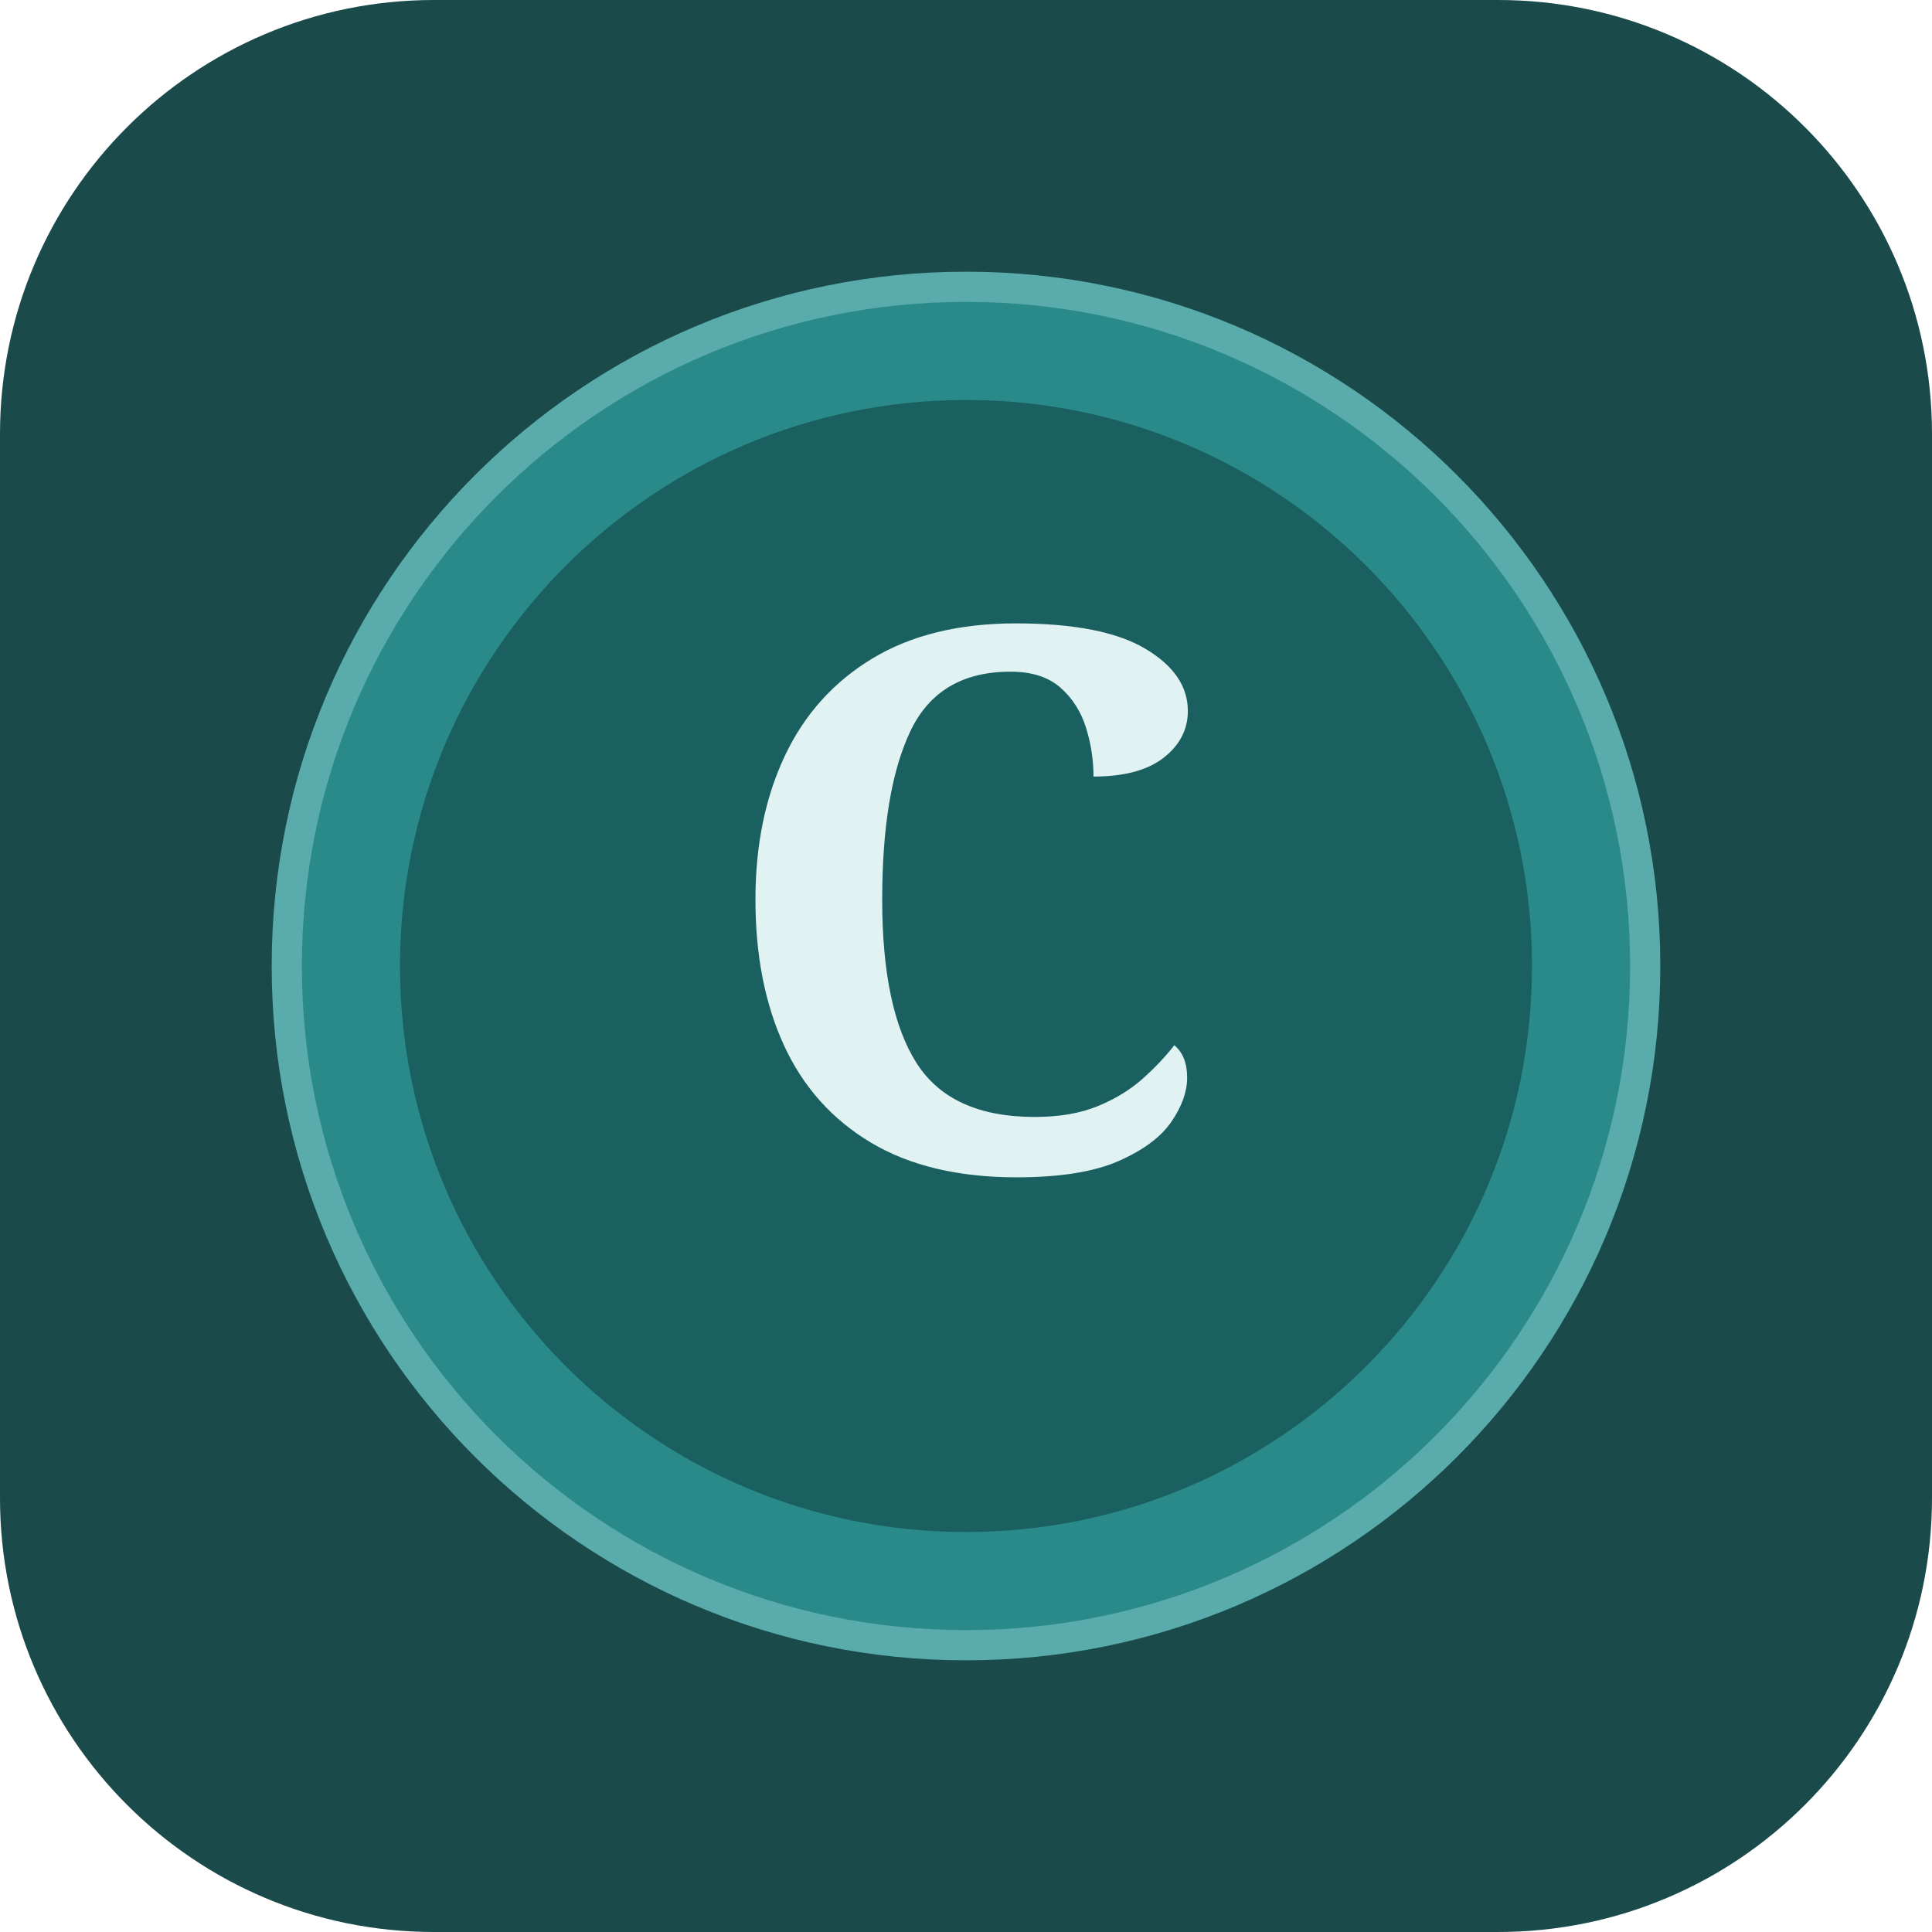
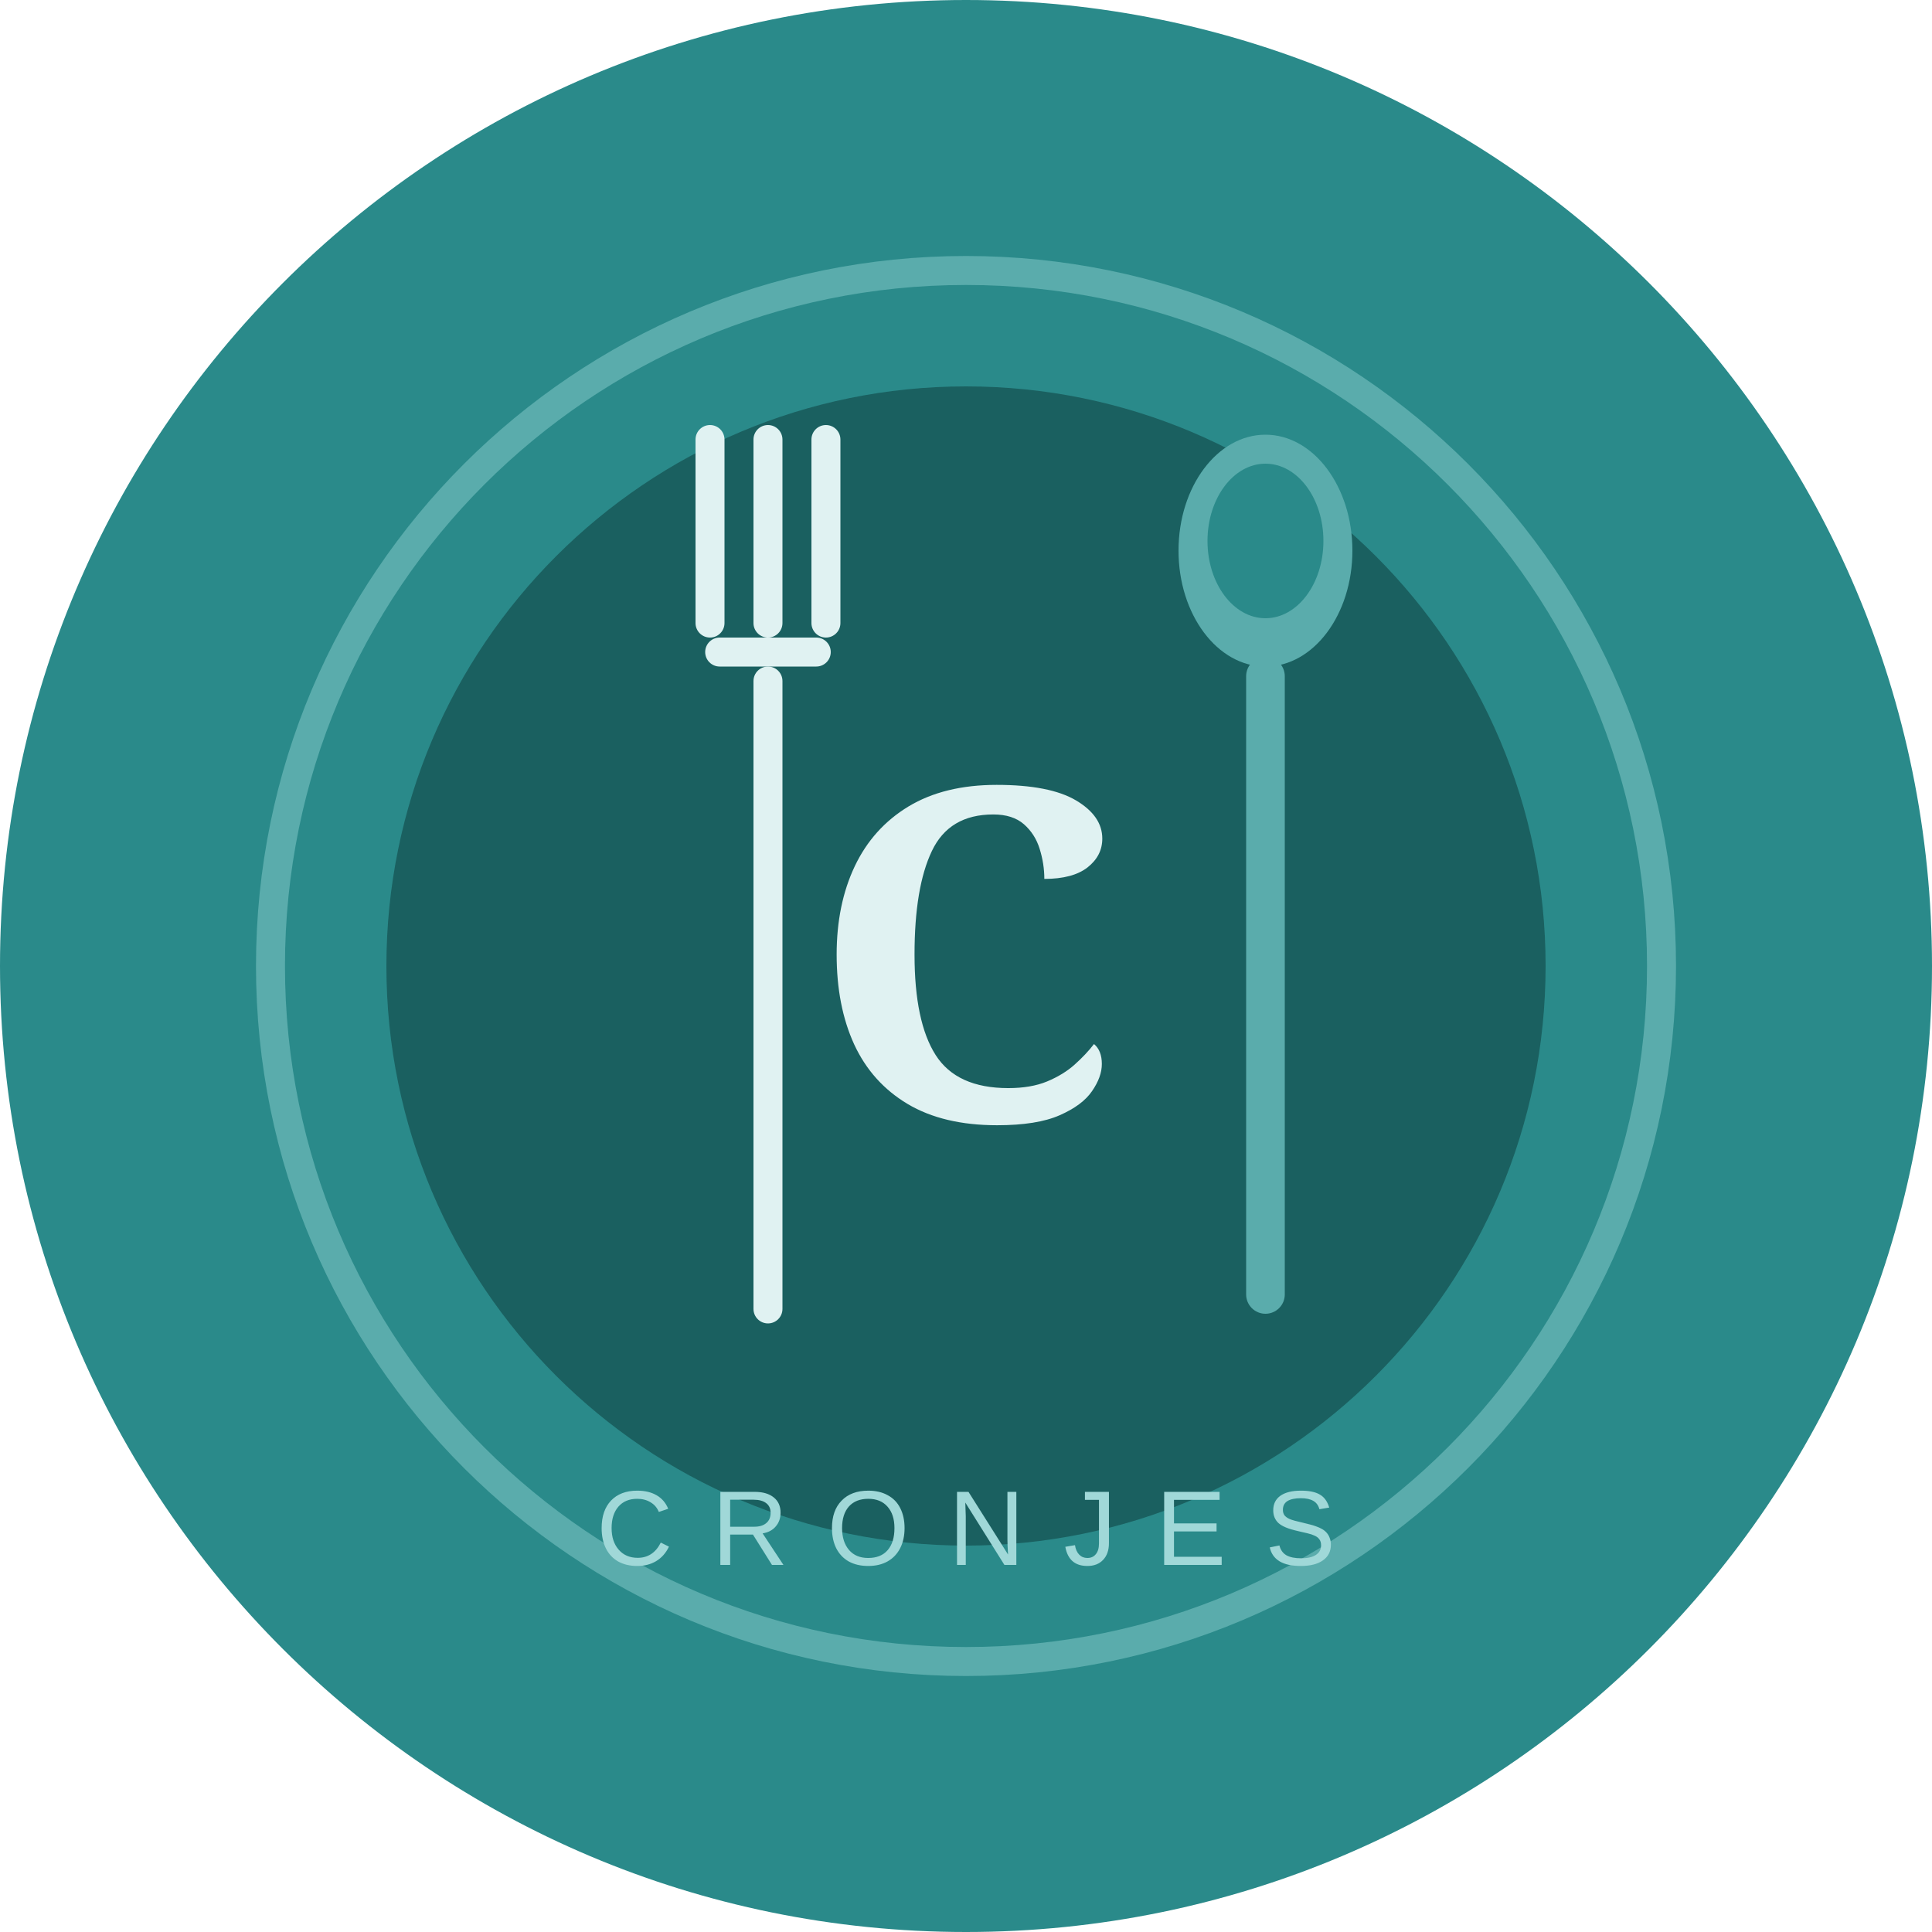
- <svg xmlns="http://www.w3.org/2000/svg" viewBox="0 0 512 512">
-   <rect width="512" height="512" rx="115" fill="#1A4A4A" />
-   <circle cx="256" cy="256" r="180" fill="#2A8A8A" />
-   <circle cx="256" cy="256" r="180" fill="none" stroke="#5AACAC" stroke-width="8" />
-   <circle cx="256" cy="256" r="150" fill="#1A6060" />
-   <text x="256" y="310" text-anchor="middle" font-family="Georgia,serif" font-size="200" font-weight="bold" fill="#E0F2F2">C</text>
+ <svg xmlns="http://www.w3.org/2000/svg" viewBox="0 0 200 200" width="200" height="200">
+   <circle cx="100" cy="100" r="100" fill="#2A8A8A" />
+   <circle cx="100" cy="100" r="72" fill="none" stroke="#5AACAC" stroke-width="3" />
+   <circle cx="100" cy="100" r="60" fill="#1A6060" />
+   <g transform="translate(68,44)">
+     <rect x="4" y="0" width="3" height="22" rx="1.5" fill="#E0F2F2" />
+     <rect x="10" y="0" width="3" height="22" rx="1.5" fill="#E0F2F2" />
+     <rect x="16" y="0" width="3" height="22" rx="1.5" fill="#E0F2F2" />
+     <rect x="5" y="22" width="13" height="3" rx="1.5" fill="#E0F2F2" />
+     <rect x="10" y="25" width="3" height="68" rx="1.5" fill="#E0F2F2" />
+   </g>
+   <g transform="translate(120,44)">
+     <ellipse cx="11" cy="13" rx="9" ry="12" fill="#5AACAC" />
+     <ellipse cx="11" cy="12" rx="6" ry="8" fill="#2A8A8A" />
+     <rect x="9" y="24" width="4" height="68" rx="2" fill="#5AACAC" />
+   </g>
+   <text x="100" y="116" text-anchor="middle" font-family="Georgia,serif" font-size="48" font-weight="bold" fill="#E0F2F2" letter-spacing="-1">C</text>
+   <text x="100" y="162" text-anchor="middle" font-family="Arial,sans-serif" font-size="11" fill="#A0D8D8" letter-spacing="4">CRONJES</text>
</svg>
